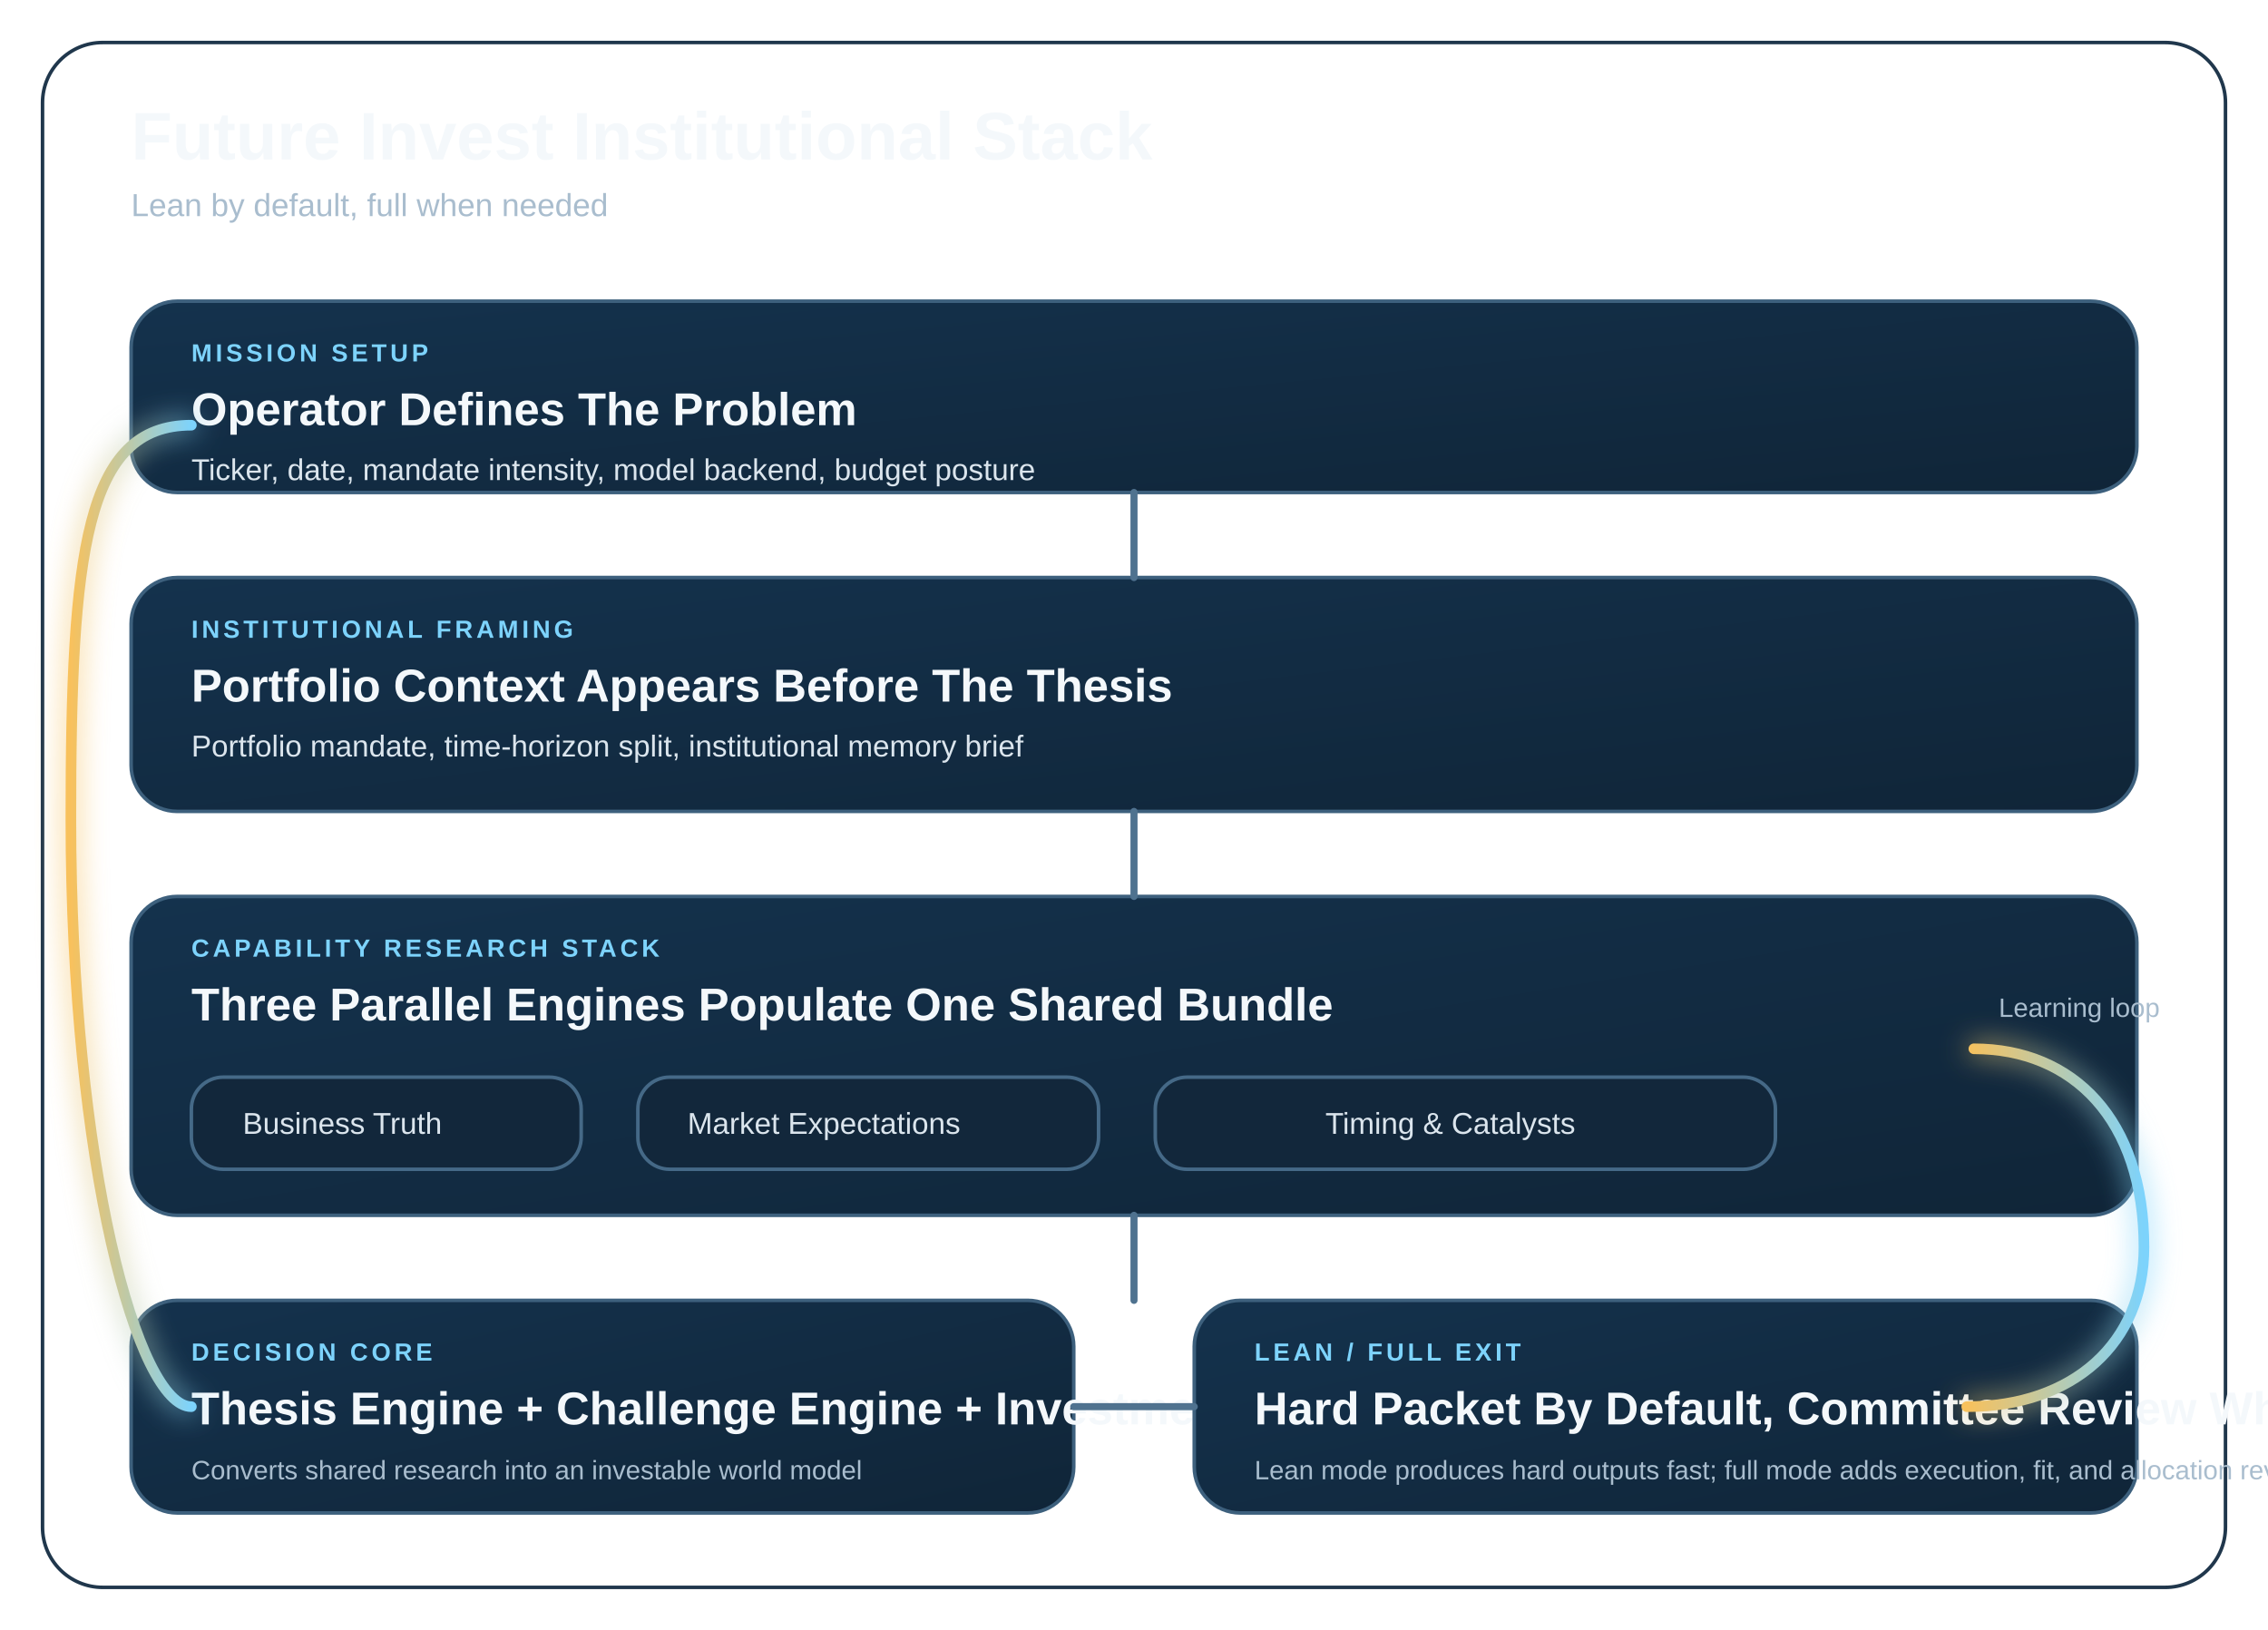
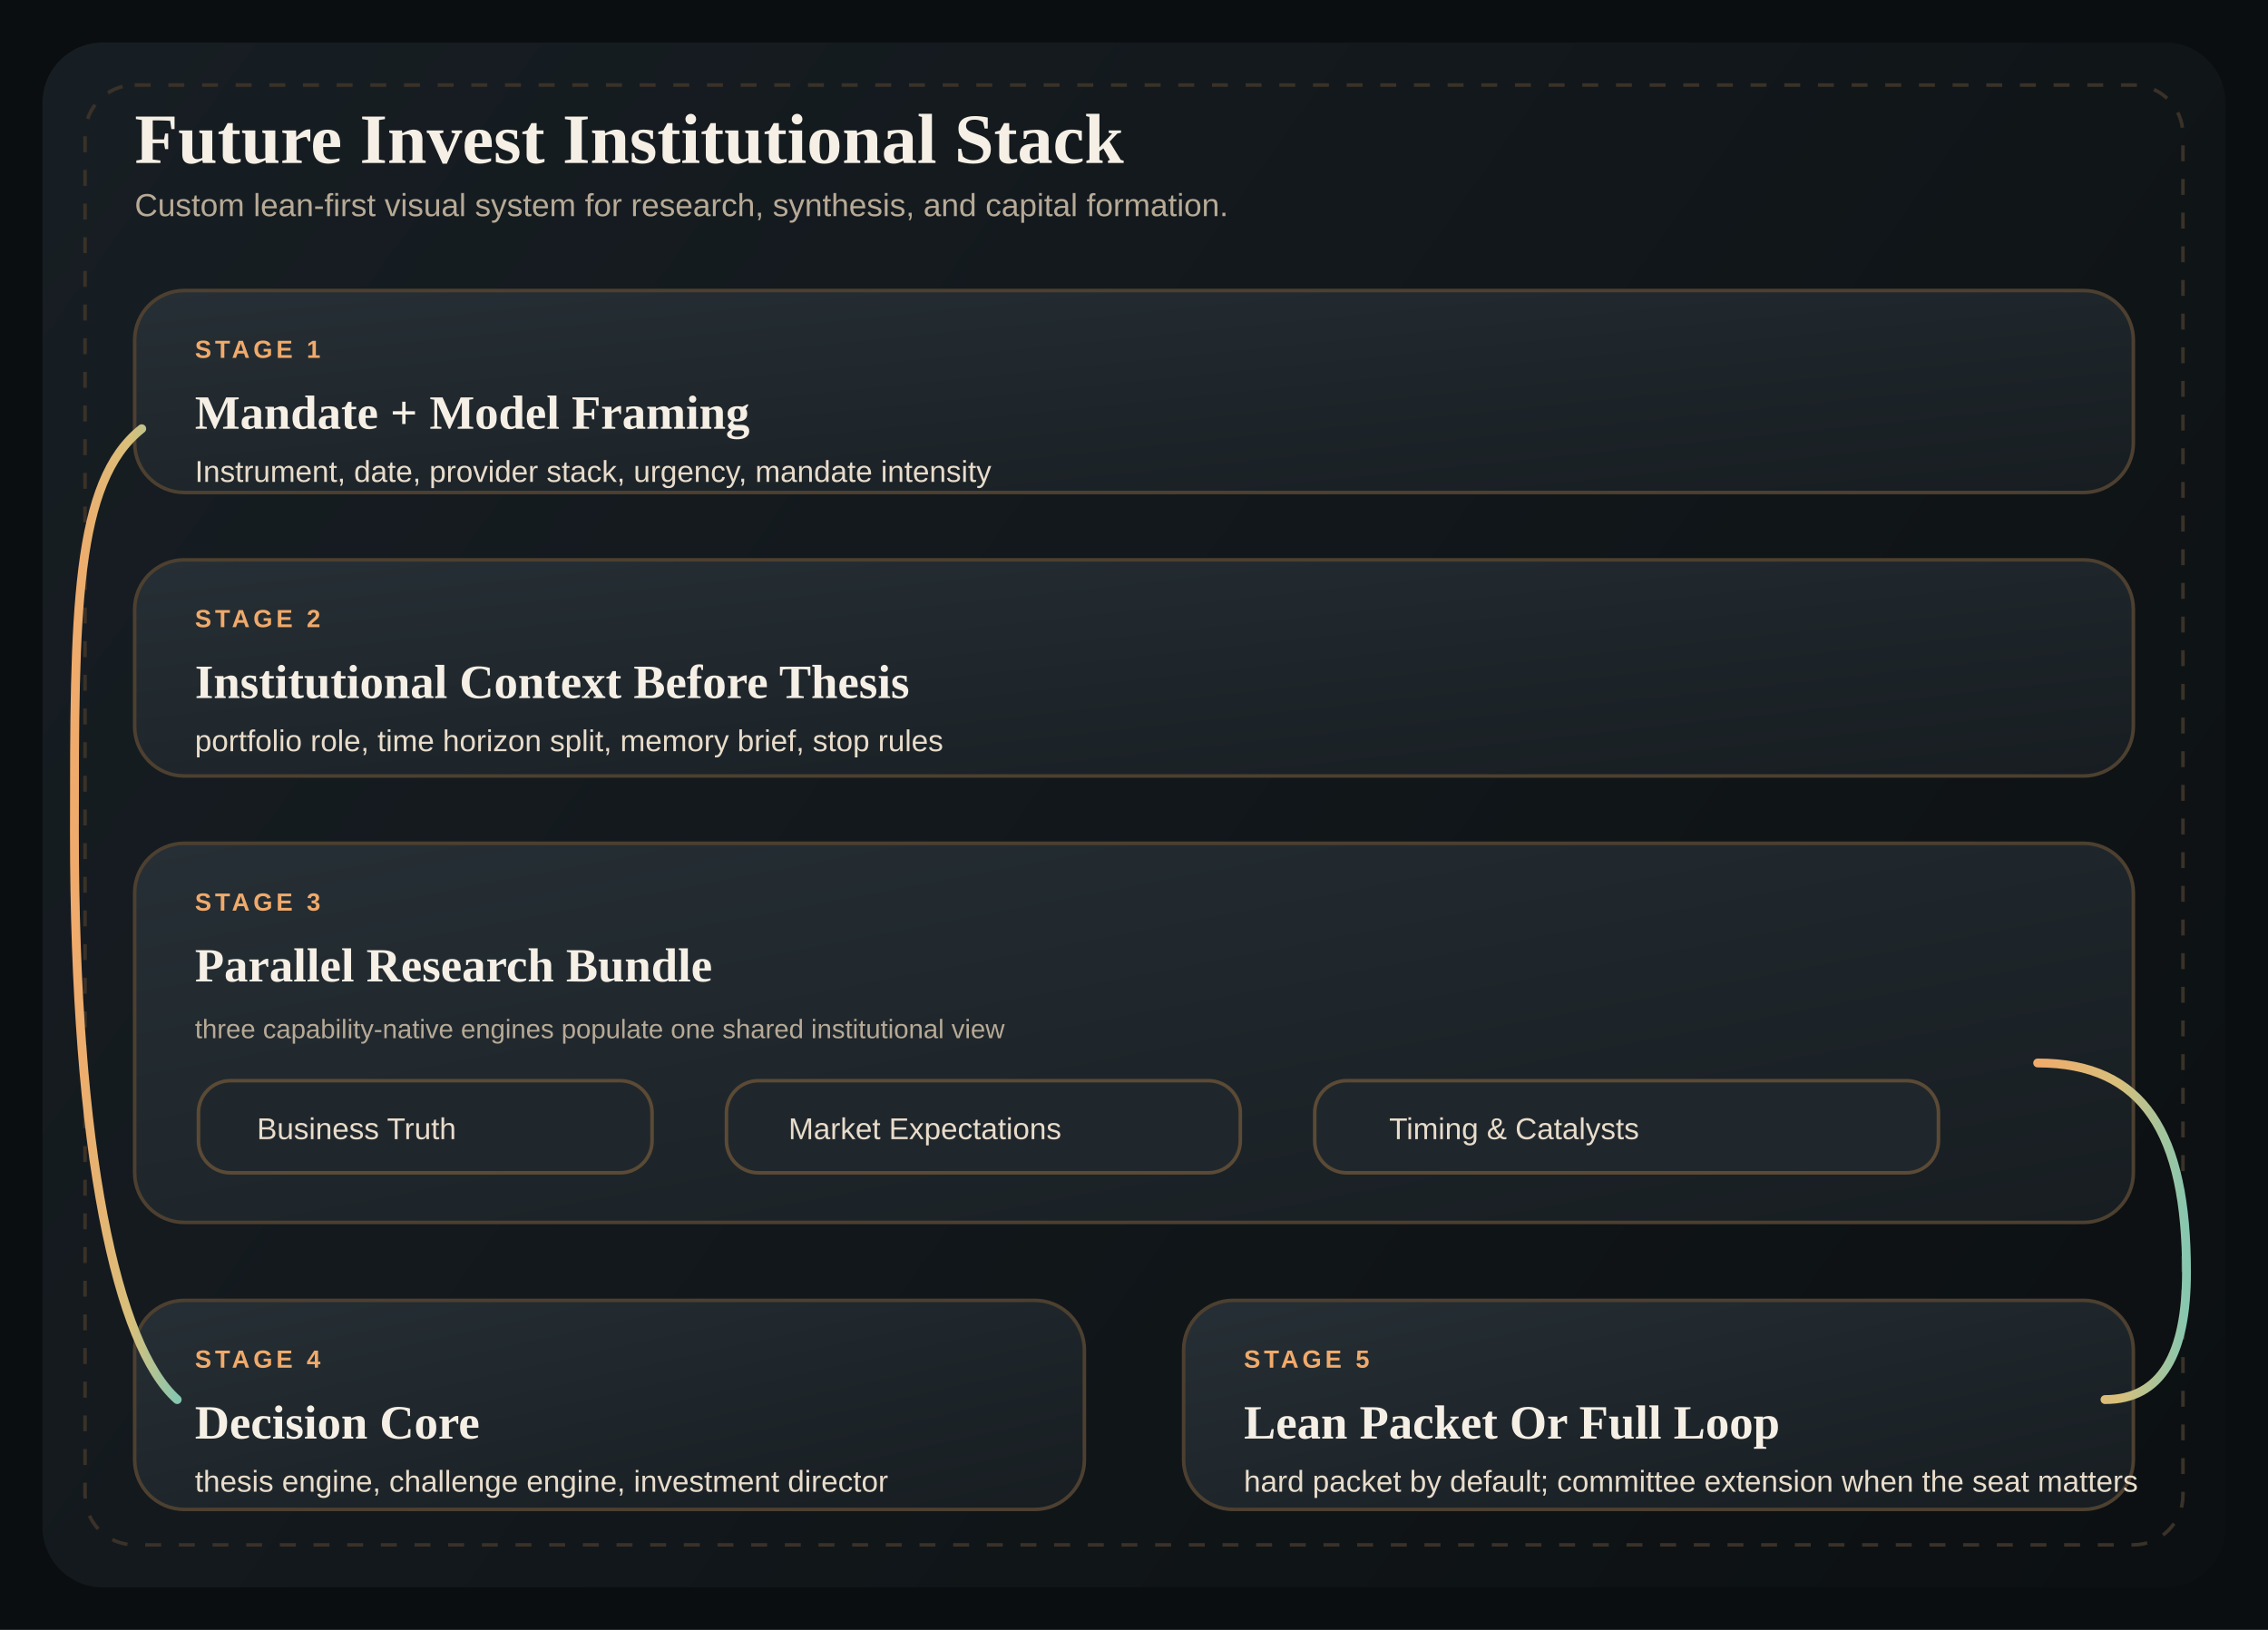
<svg xmlns="http://www.w3.org/2000/svg" width="1280" height="920" viewBox="0 0 1280 920" role="img" aria-labelledby="title desc">
  <defs>
-     <linearGradient id="frame" x1="0%" y1="0%" x2="100%" y2="100%">
-       <stop offset="0%" stop-color="#14324d" />
-       <stop offset="100%" stop-color="#102538" />
+     <linearGradient id="stack-bg" x1="52" y1="40" x2="1224" y2="884" gradientUnits="userSpaceOnUse">
+       <stop offset="0%" stop-color="#171e23" />
+       <stop offset="100%" stop-color="#0c1012" />
    </linearGradient>
-     <linearGradient id="accent" x1="0%" y1="0%" x2="100%" y2="0%">
-       <stop offset="0%" stop-color="#f8c15c" />
-       <stop offset="100%" stop-color="#7dd3fc" />
+     <linearGradient id="stack-panel" x1="0%" y1="0%" x2="100%" y2="100%">
+       <stop offset="0%" stop-color="#262f35" />
+       <stop offset="100%" stop-color="#171d21" />
    </linearGradient>
-     <filter id="glow" x="-30%" y="-30%" width="160%" height="160%">
-       <feGaussianBlur stdDeviation="8" result="blur" />
-       <feMerge>
-         <feMergeNode in="blur" />
-         <feMergeNode in="SourceGraphic" />
-       </feMerge>
-     </filter>
+     <linearGradient id="stack-line" x1="0%" y1="0%" x2="100%" y2="0%">
+       <stop offset="0%" stop-color="#f0aa6b" />
+       <stop offset="55%" stop-color="#d8c07b" />
+       <stop offset="100%" stop-color="#87c7b0" />
+     </linearGradient>
    <style>
-       .title { font: 700 38px Arial, Helvetica, sans-serif; fill: #f4f8fb; }
-       .subtitle { font: 400 18px Arial, Helvetica, sans-serif; fill: #a9bdce; }
-       .kicker { font: 700 14px Arial, Helvetica, sans-serif; letter-spacing: 2px; fill: #7dd3fc; }
-       .heading { font: 700 26px Arial, Helvetica, sans-serif; fill: #f4f8fb; }
-       .body { font: 400 17px Arial, Helvetica, sans-serif; fill: #dbe5ed; }
-       .small { font: 400 15px Arial, Helvetica, sans-serif; fill: #a9bdce; }
-       .module { fill: #102233; stroke: #395b78; stroke-width: 2; }
-       .panel { fill: url(#frame); stroke: #3d607d; stroke-width: 2; }
-       .chip { fill: #12273b; stroke: #456987; stroke-width: 2; }
-       .line { stroke: #4f728f; stroke-width: 4; fill: none; stroke-linecap: round; stroke-linejoin: round; }
-       .line-accent { stroke: url(#accent); stroke-width: 6; fill: none; stroke-linecap: round; stroke-linejoin: round; filter: url(#glow); }
+       .title { font: 700 40px Georgia, "Times New Roman", serif; fill: #f5efe5; }
+       .subtitle { font: 400 18px Arial, Helvetica, sans-serif; fill: #b7aa96; }
+       .kicker { font: 700 14px Arial, Helvetica, sans-serif; fill: #f0aa6b; letter-spacing: 2px; }
+       .heading { font: 700 27px Georgia, "Times New Roman", serif; fill: #f5efe5; }
+       .body { font: 400 17px Arial, Helvetica, sans-serif; fill: #e8dccb; }
+       .small { font: 400 15px Arial, Helvetica, sans-serif; fill: #b7aa96; }
+       .panel { fill: url(#stack-panel); stroke: #4d4030; stroke-width: 2; }
+       .chip { fill: #20272c; stroke: #5b4a35; stroke-width: 2; }
+       .line { fill: none; stroke: url(#stack-line); stroke-width: 5; stroke-linecap: round; stroke-linejoin: round; }
+       .guide { fill: none; stroke: #3a3128; stroke-width: 2; stroke-dasharray: 9 10; }
    </style>
  </defs>
-   <rect x="24" y="24" width="1232" height="872" rx="34" fill="none" stroke="#20374c" stroke-width="2" />
-   <text x="74" y="90" class="title">Future Invest Institutional Stack</text>
-   <text x="74" y="122" class="subtitle">Lean by default, full when needed</text>
-   <rect x="74" y="170" width="1132" height="108" rx="26" class="panel" />
-   <text x="108" y="204" class="kicker">MISSION SETUP</text>
-   <text x="108" y="240" class="heading">Operator Defines The Problem</text>
-   <text x="108" y="271" class="body">Ticker, date, mandate intensity, model backend, budget posture</text>
-   <rect x="74" y="326" width="1132" height="132" rx="26" class="panel" />
-   <text x="108" y="360" class="kicker">INSTITUTIONAL FRAMING</text>
-   <text x="108" y="396" class="heading">Portfolio Context Appears Before The Thesis</text>
-   <text x="108" y="427" class="body">Portfolio mandate, time-horizon split, institutional memory brief</text>
-   <rect x="74" y="506" width="1132" height="180" rx="26" class="panel" />
-   <text x="108" y="540" class="kicker">CAPABILITY RESEARCH STACK</text>
-   <text x="108" y="576" class="heading">Three Parallel Engines Populate One Shared Bundle</text>
-   <rect x="108" y="608" width="220" height="52" rx="18" class="chip" />
-   <text x="137" y="640" class="body">Business Truth</text>
-   <rect x="360" y="608" width="260" height="52" rx="18" class="chip" />
-   <text x="388" y="640" class="body">Market Expectations</text>
-   <rect x="652" y="608" width="350" height="52" rx="18" class="chip" />
-   <text x="748" y="640" class="body">Timing &amp; Catalysts</text>
-   <rect x="74" y="734" width="532" height="120" rx="26" class="panel" />
-   <text x="108" y="768" class="kicker">DECISION CORE</text>
-   <text x="108" y="804" class="heading">Thesis Engine + Challenge Engine + Investment Director</text>
-   <text x="108" y="835" class="small">Converts shared research into an investable world model</text>
-   <rect x="674" y="734" width="532" height="120" rx="26" class="panel" />
-   <text x="708" y="768" class="kicker">LEAN / FULL EXIT</text>
-   <text x="708" y="804" class="heading">Hard Packet By Default, Committee Review When Needed</text>
-   <text x="708" y="835" class="small">Lean mode produces hard outputs fast; full mode adds execution, fit, and allocation review</text>
-   <path d="M640 278 V326" class="line" />
-   <path d="M640 458 V506" class="line" />
-   <path d="M640 686 V734" class="line" />
-   <path d="M606 794 H674" class="line" />
-   <path d="M1110 794 C1170 794, 1210 758, 1210 704 C1210 632, 1170 592, 1114 592" class="line-accent" />
-   <path d="M108 240 C48 240, 40 312, 40 462 C40 658, 78 794, 108 794" class="line-accent" />
-   <text x="1128" y="574" class="small">Learning loop</text>
+   <rect width="1280" height="920" fill="#0b0e10" />
+   <rect x="24" y="24" width="1232" height="872" rx="34" fill="url(#stack-bg)" />
+   <rect x="48" y="48" width="1184" height="824" rx="28" class="guide" />
+   <text x="76" y="92" class="title">Future Invest Institutional Stack</text>
+   <text x="76" y="122" class="subtitle">Custom lean-first visual system for research, synthesis, and capital formation.</text>
+   <rect x="76" y="164" width="1128" height="114" rx="28" class="panel" />
+   <text x="110" y="202" class="kicker">STAGE 1</text>
+   <text x="110" y="242" class="heading">Mandate + Model Framing</text>
+   <text x="110" y="272" class="body">Instrument, date, provider stack, urgency, mandate intensity</text>
+   <rect x="76" y="316" width="1128" height="122" rx="28" class="panel" />
+   <text x="110" y="354" class="kicker">STAGE 2</text>
+   <text x="110" y="394" class="heading">Institutional Context Before Thesis</text>
+   <text x="110" y="424" class="body">portfolio role, time horizon split, memory brief, stop rules</text>
+   <rect x="76" y="476" width="1128" height="214" rx="28" class="panel" />
+   <text x="110" y="514" class="kicker">STAGE 3</text>
+   <text x="110" y="554" class="heading">Parallel Research Bundle</text>
+   <text x="110" y="586" class="small">three capability-native engines populate one shared institutional view</text>
+   <rect x="112" y="610" width="256" height="52" rx="18" class="chip" />
+   <text x="145" y="643" class="body">Business Truth</text>
+   <rect x="410" y="610" width="290" height="52" rx="18" class="chip" />
+   <text x="445" y="643" class="body">Market Expectations</text>
+   <rect x="742" y="610" width="352" height="52" rx="18" class="chip" />
+   <text x="784" y="643" class="body">Timing &amp; Catalysts</text>
+   <rect x="76" y="734" width="536" height="118" rx="28" class="panel" />
+   <text x="110" y="772" class="kicker">STAGE 4</text>
+   <text x="110" y="812" class="heading">Decision Core</text>
+   <text x="110" y="842" class="body">thesis engine, challenge engine, investment director</text>
+   <rect x="668" y="734" width="536" height="118" rx="28" class="panel" />
+   <text x="702" y="772" class="kicker">STAGE 5</text>
+   <text x="702" y="812" class="heading">Lean Packet Or Full Loop</text>
+   <text x="702" y="842" class="body">hard packet by default; committee extension when the seat matters</text>
+   <path d="M640 278V316" class="line" />
+   <path d="M640 438V476" class="line" />
+   <path d="M640 690V734" class="line" />
+   <path d="M612 793H668" class="line" />
+   <path d="M1188 790C1220 790 1234 764 1234 718C1234 640 1210 600 1150 600" class="line" />
+   <path d="M80 242C42 272 42 346 42 470C42 650 66 760 100 790" class="line" />
</svg>
